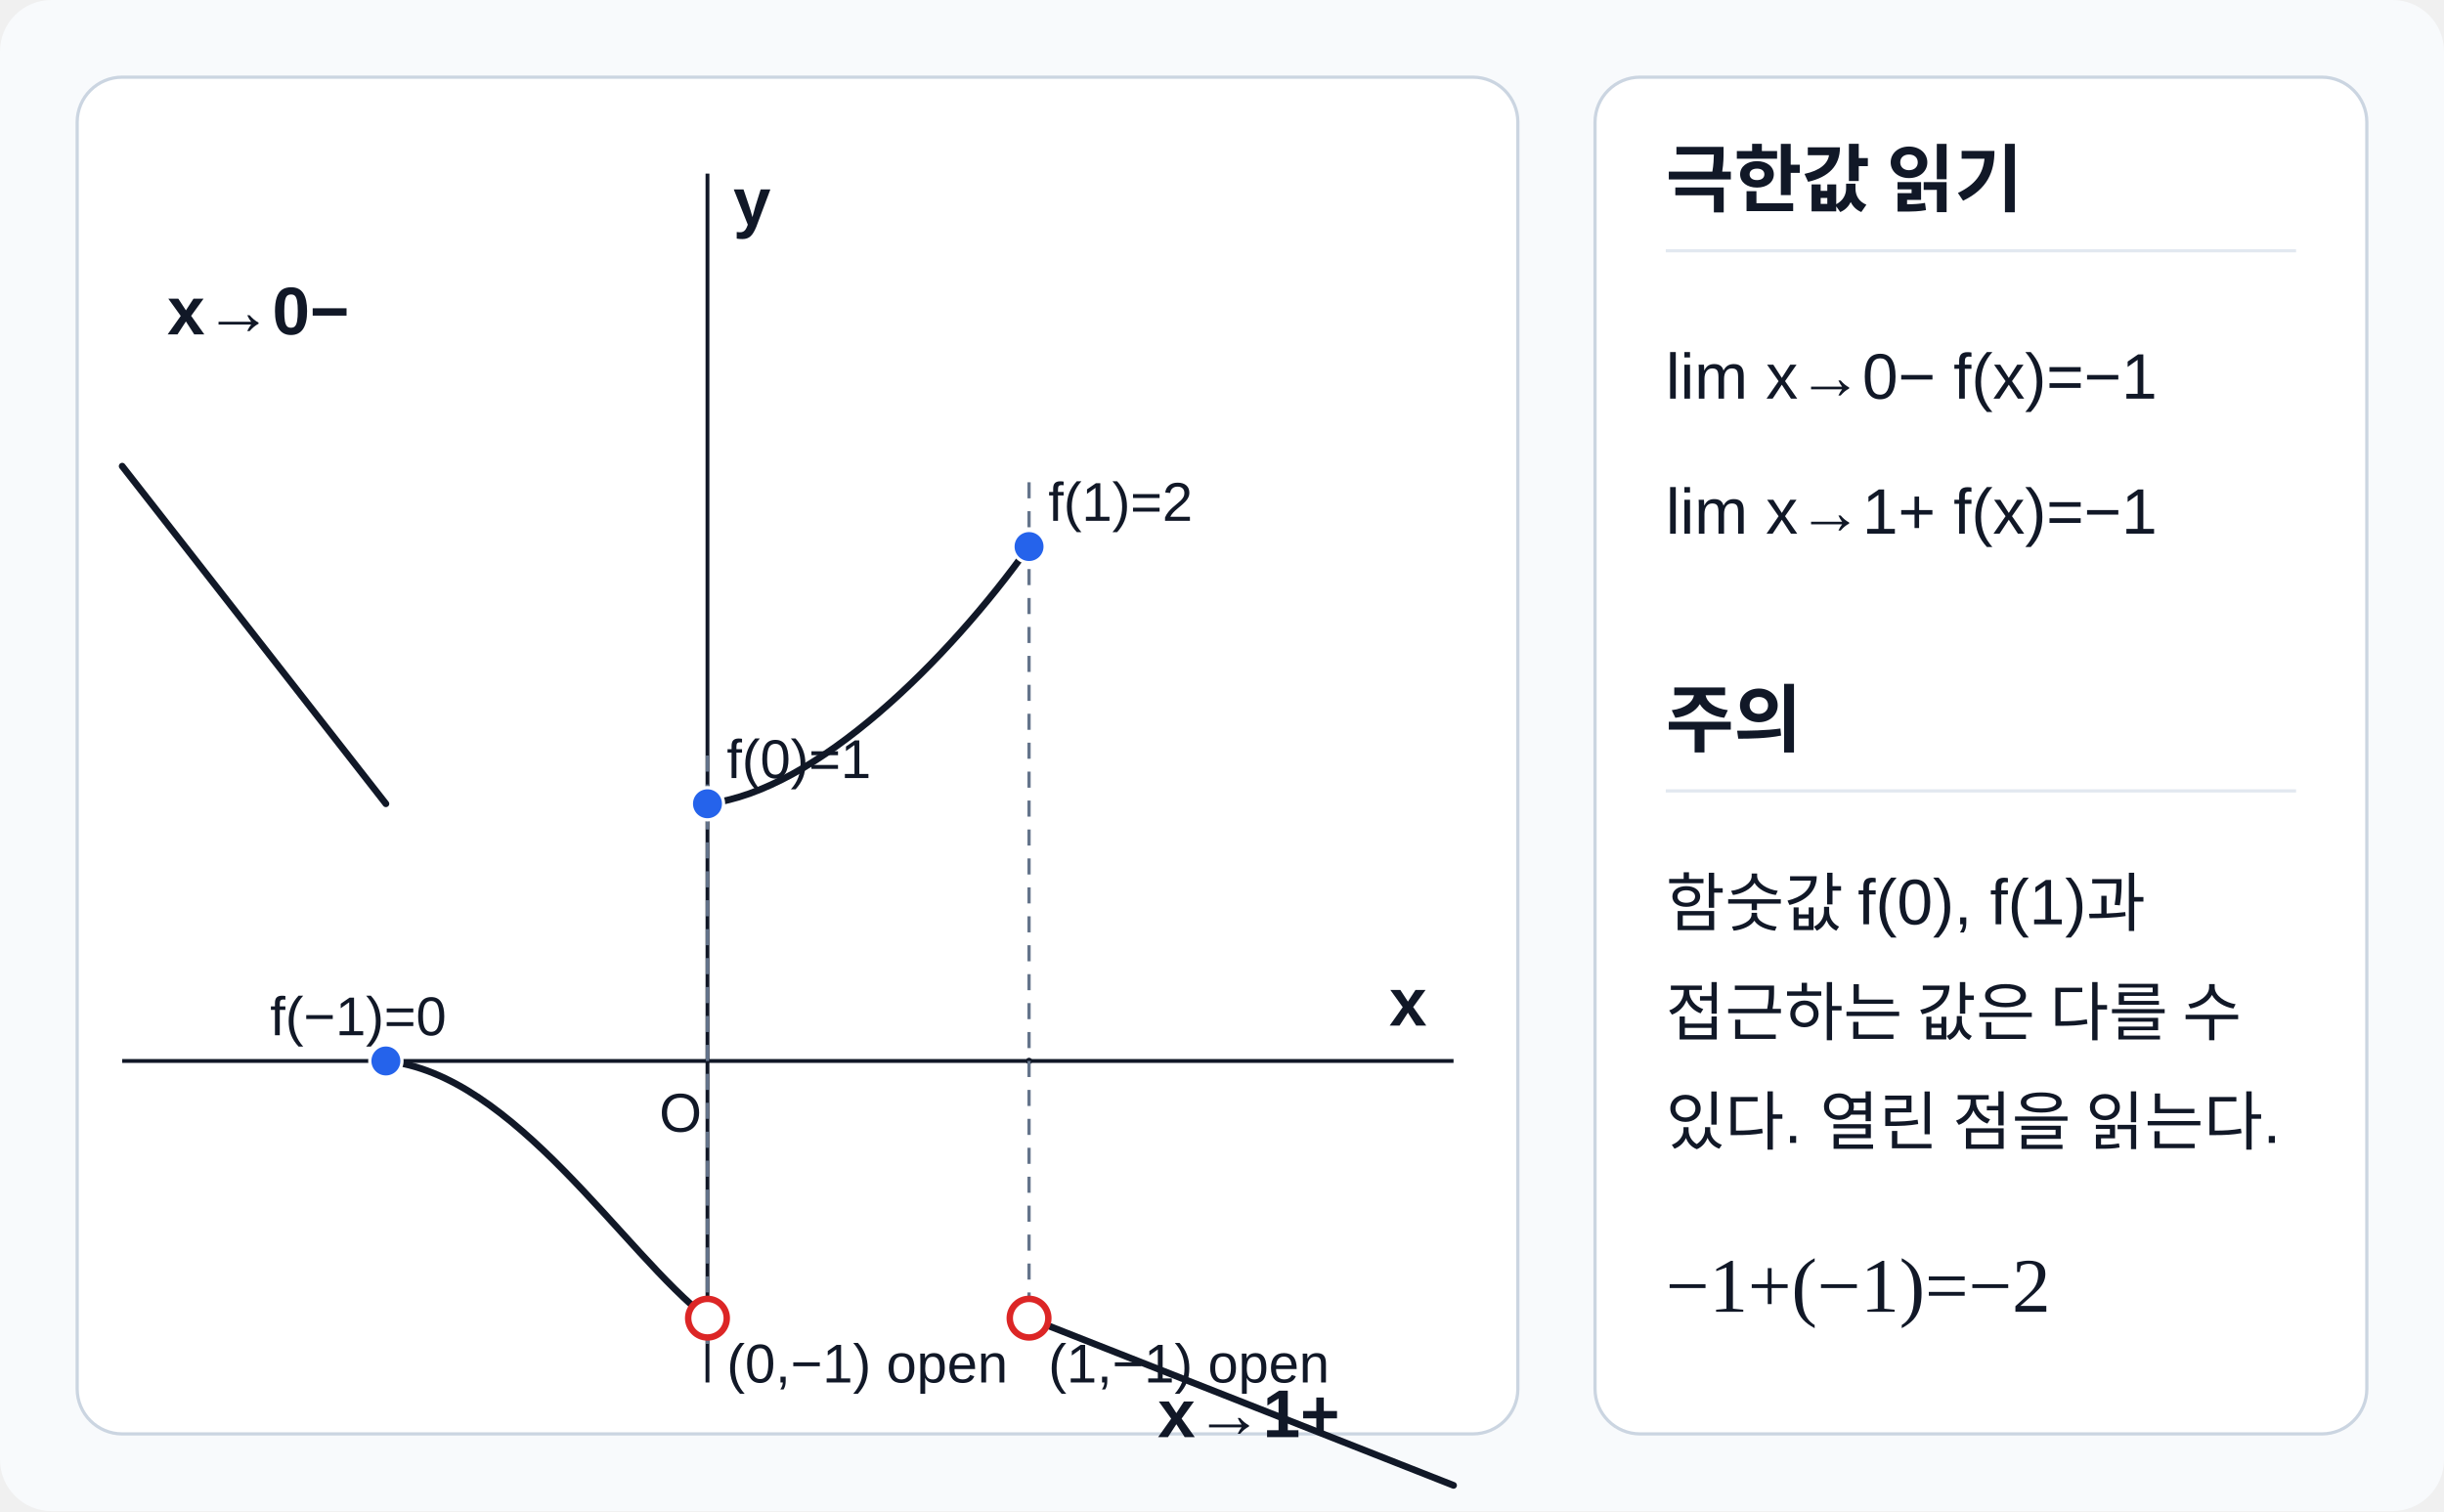
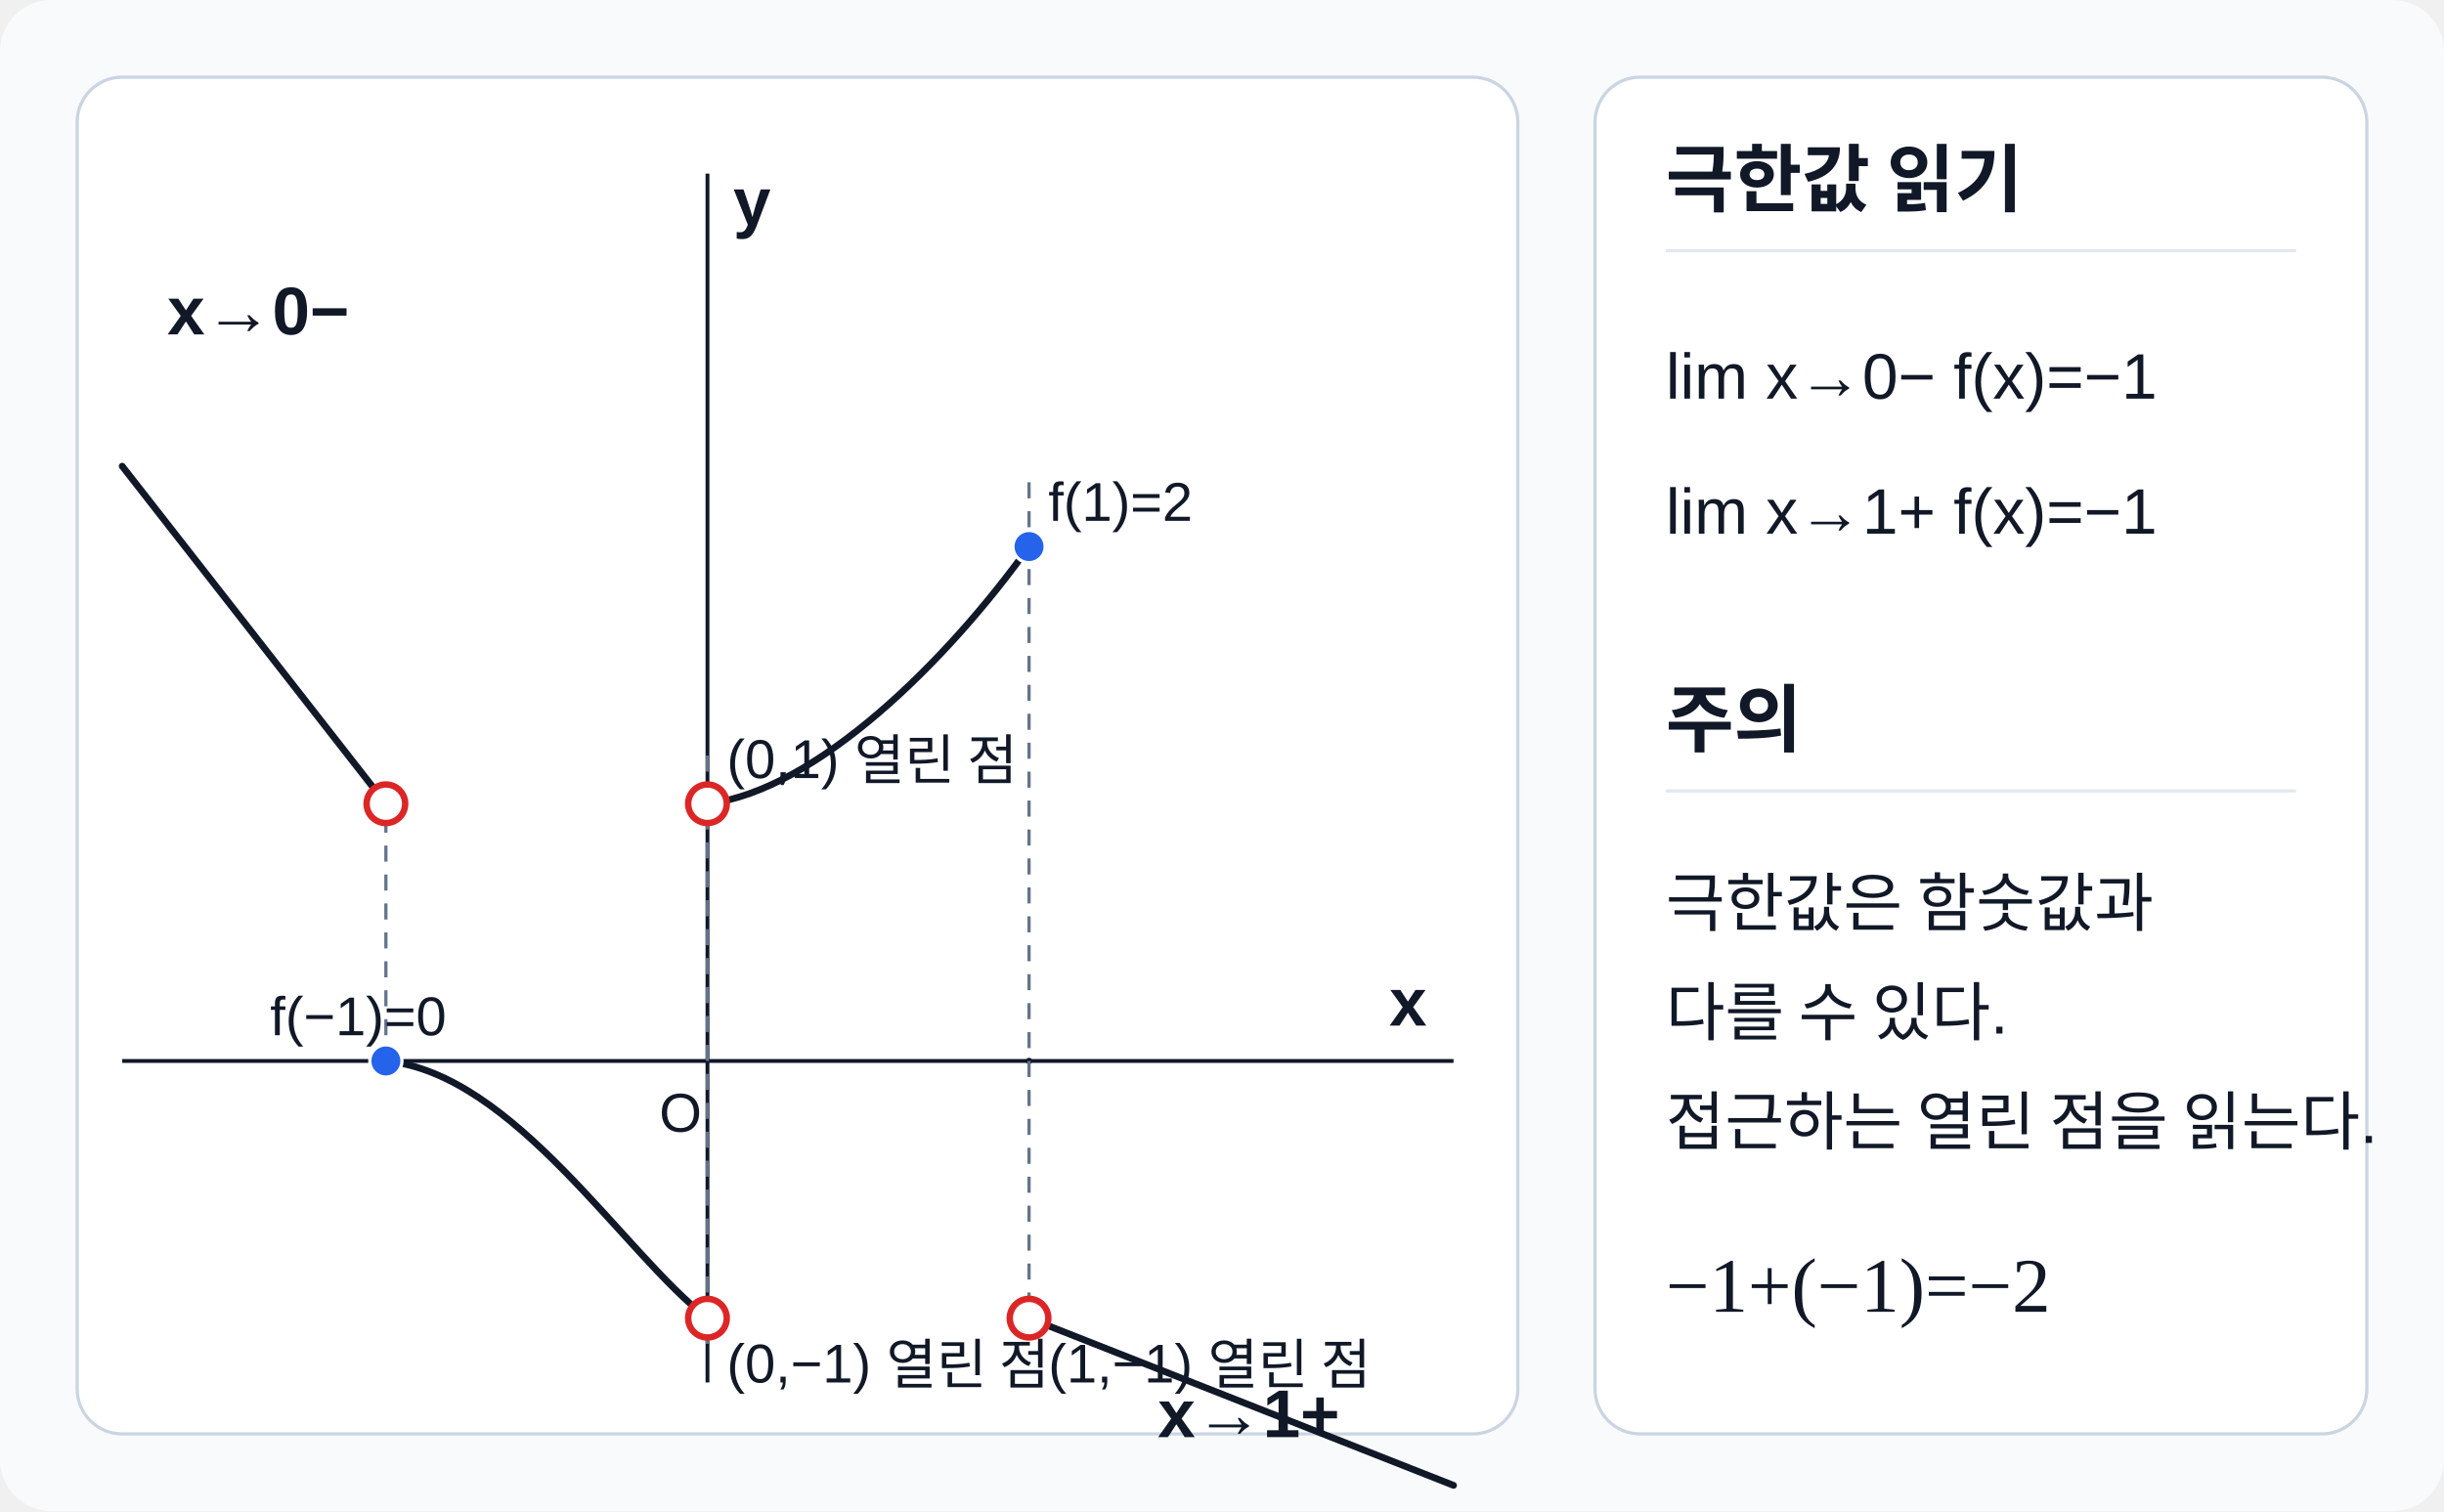
<svg xmlns="http://www.w3.org/2000/svg" width="760" height="470" viewBox="0 0 760 470" preserveAspectRatio="xMidYMid meet" role="img" aria-labelledby="title desc" data-scale-policy="SCHEMATIC_ALLOWED" data-visual-provenance="reconstructed_from_independent_solution_facts">
  <style>
    text{font-family:Arial,"Malgun Gothic",sans-serif;fill:#111827}.axis{stroke:#111827;stroke-width:1.2}.branch{fill:none;stroke:#111827;stroke-width:2.1;stroke-linecap:round;stroke-linejoin:round}.guide{fill:none;stroke:#64748b;stroke-width:1;stroke-dasharray:5 4}.open{fill:#fff;stroke:#dc2626;stroke-width:2}.closed{fill:#2563eb;stroke:#fff;stroke-width:1}.label{font-size:21px;font-weight:700}.small{font-size:17px}.formula{font-family:Georgia,"Times New Roman",serif;font-size:24px}.panel-title{font-size:23px;font-weight:700}.panel-text{font-size:20px}.muted{fill:#475569;font-size:15px}
  </style>
  <rect id="background" x="0" y="0" width="760" height="470" rx="16" fill="#f8fafc" />
  <rect id="diagram-panel" x="24" y="24" width="448" height="422" rx="14" fill="#fff" stroke="#cbd5e1" />
  <rect id="formula-panel" x="496" y="24" width="240" height="422" rx="14" fill="#fff" stroke="#cbd5e1" />
  <line id="x-axis" class="axis" x1="38" y1="330" x2="452" y2="330" />
  <line id="y-axis" class="axis" x1="220" y1="430" x2="220" y2="54" />
  <circle id="anchor-x-unit" cx="320" cy="330" r="1" fill="#111827" />
  <circle id="anchor-y-unit" cx="220" cy="250" r="1" fill="#111827" />
  <text x="432" y="319" class="label">x</text>
  <text x="228" y="70" class="label">y</text>
  <text x="205" y="352" class="small">O</text>
+   <line id="guide-xminus1" class="guide" x1="120" y1="245" x2="120" y2="335" />
  <line id="guide-x0" class="guide" x1="220" y1="235" x2="220" y2="418" />
  <line id="guide-x1" class="guide" x1="320" y1="150" x2="320" y2="418" />
  <path id="left-linear-branch" class="branch" d="M38 145 L120 250" />
  <path id="middle-lower-branch" class="branch" d="M120 330 C160 334 194 390 220 410" />
  <path id="middle-upper-branch" class="branch" d="M220 250 C254 246 295 205 320 170" />
  <path id="right-linear-branch" class="branch" d="M320 410 L452 462" />
+   <circle id="limit-minus-one-left" class="open" cx="120" cy="250" r="6" />
  <circle id="value-at-minus-one" class="closed" cx="120" cy="330" r="5" />
  <circle id="limit-zero-left" class="open" cx="220" cy="410" r="6" />
-   <circle id="value-at-zero" class="closed" cx="220" cy="250" r="5" />
+   <circle id="limit-zero-right" class="open" cx="220" cy="250" r="6" />
  <circle id="value-at-one" class="closed" cx="320" cy="170" r="5" />
  <circle id="limit-one-right" class="open" cx="320" cy="410" r="6" />
-   <text x="226" y="430" class="small">(0,−1) open</text>
-   <text x="326" y="430" class="small">(1,−1) open</text>
-   <text x="226" y="242" class="small">f(0)=1</text>
+   <text x="226" y="430" class="small">(0,−1) 열린 점</text>
+   <text x="326" y="430" class="small">(1,−1) 열린 점</text>
+   <text x="226" y="242" class="small">(0,1) 열린 점</text>
  <text x="326" y="162" class="small">f(1)=2</text>
  <text x="84" y="322" class="small">f(−1)=0</text>
  <text x="52" y="104" class="label">x→0−</text>
  <text x="360" y="447" class="label">x→1+</text>
  <text x="518" y="64" class="panel-title">극한값 읽기</text>
  <line x1="518" y1="78" x2="714" y2="78" stroke="#e2e8f0" />
  <text x="518" y="124" class="panel-text">lim x→0− f(x)=−1</text>
  <text x="518" y="166" class="panel-text">lim x→1+ f(x)=−1</text>
  <text x="518" y="232" class="panel-title">주의</text>
  <line x1="518" y1="246" x2="714" y2="246" stroke="#e2e8f0" />
-   <text x="518" y="288" class="panel-text">함숫값 f(0), f(1)과</text>
-   <text x="518" y="322" class="panel-text">접근하는 값은 다를 수</text>
-   <text x="518" y="356" class="panel-text">있다. 열린 점을 읽는다.</text>
+   <text x="518" y="288" class="panel-text">극한값은 함숫값과</text>
+   <text x="518" y="322" class="panel-text">다를 수 있다.</text>
+   <text x="518" y="356" class="panel-text">접근하는 열린 점을 읽는다.</text>
  <text x="518" y="408" class="formula">−1+(−1)=−2</text>
</svg>
